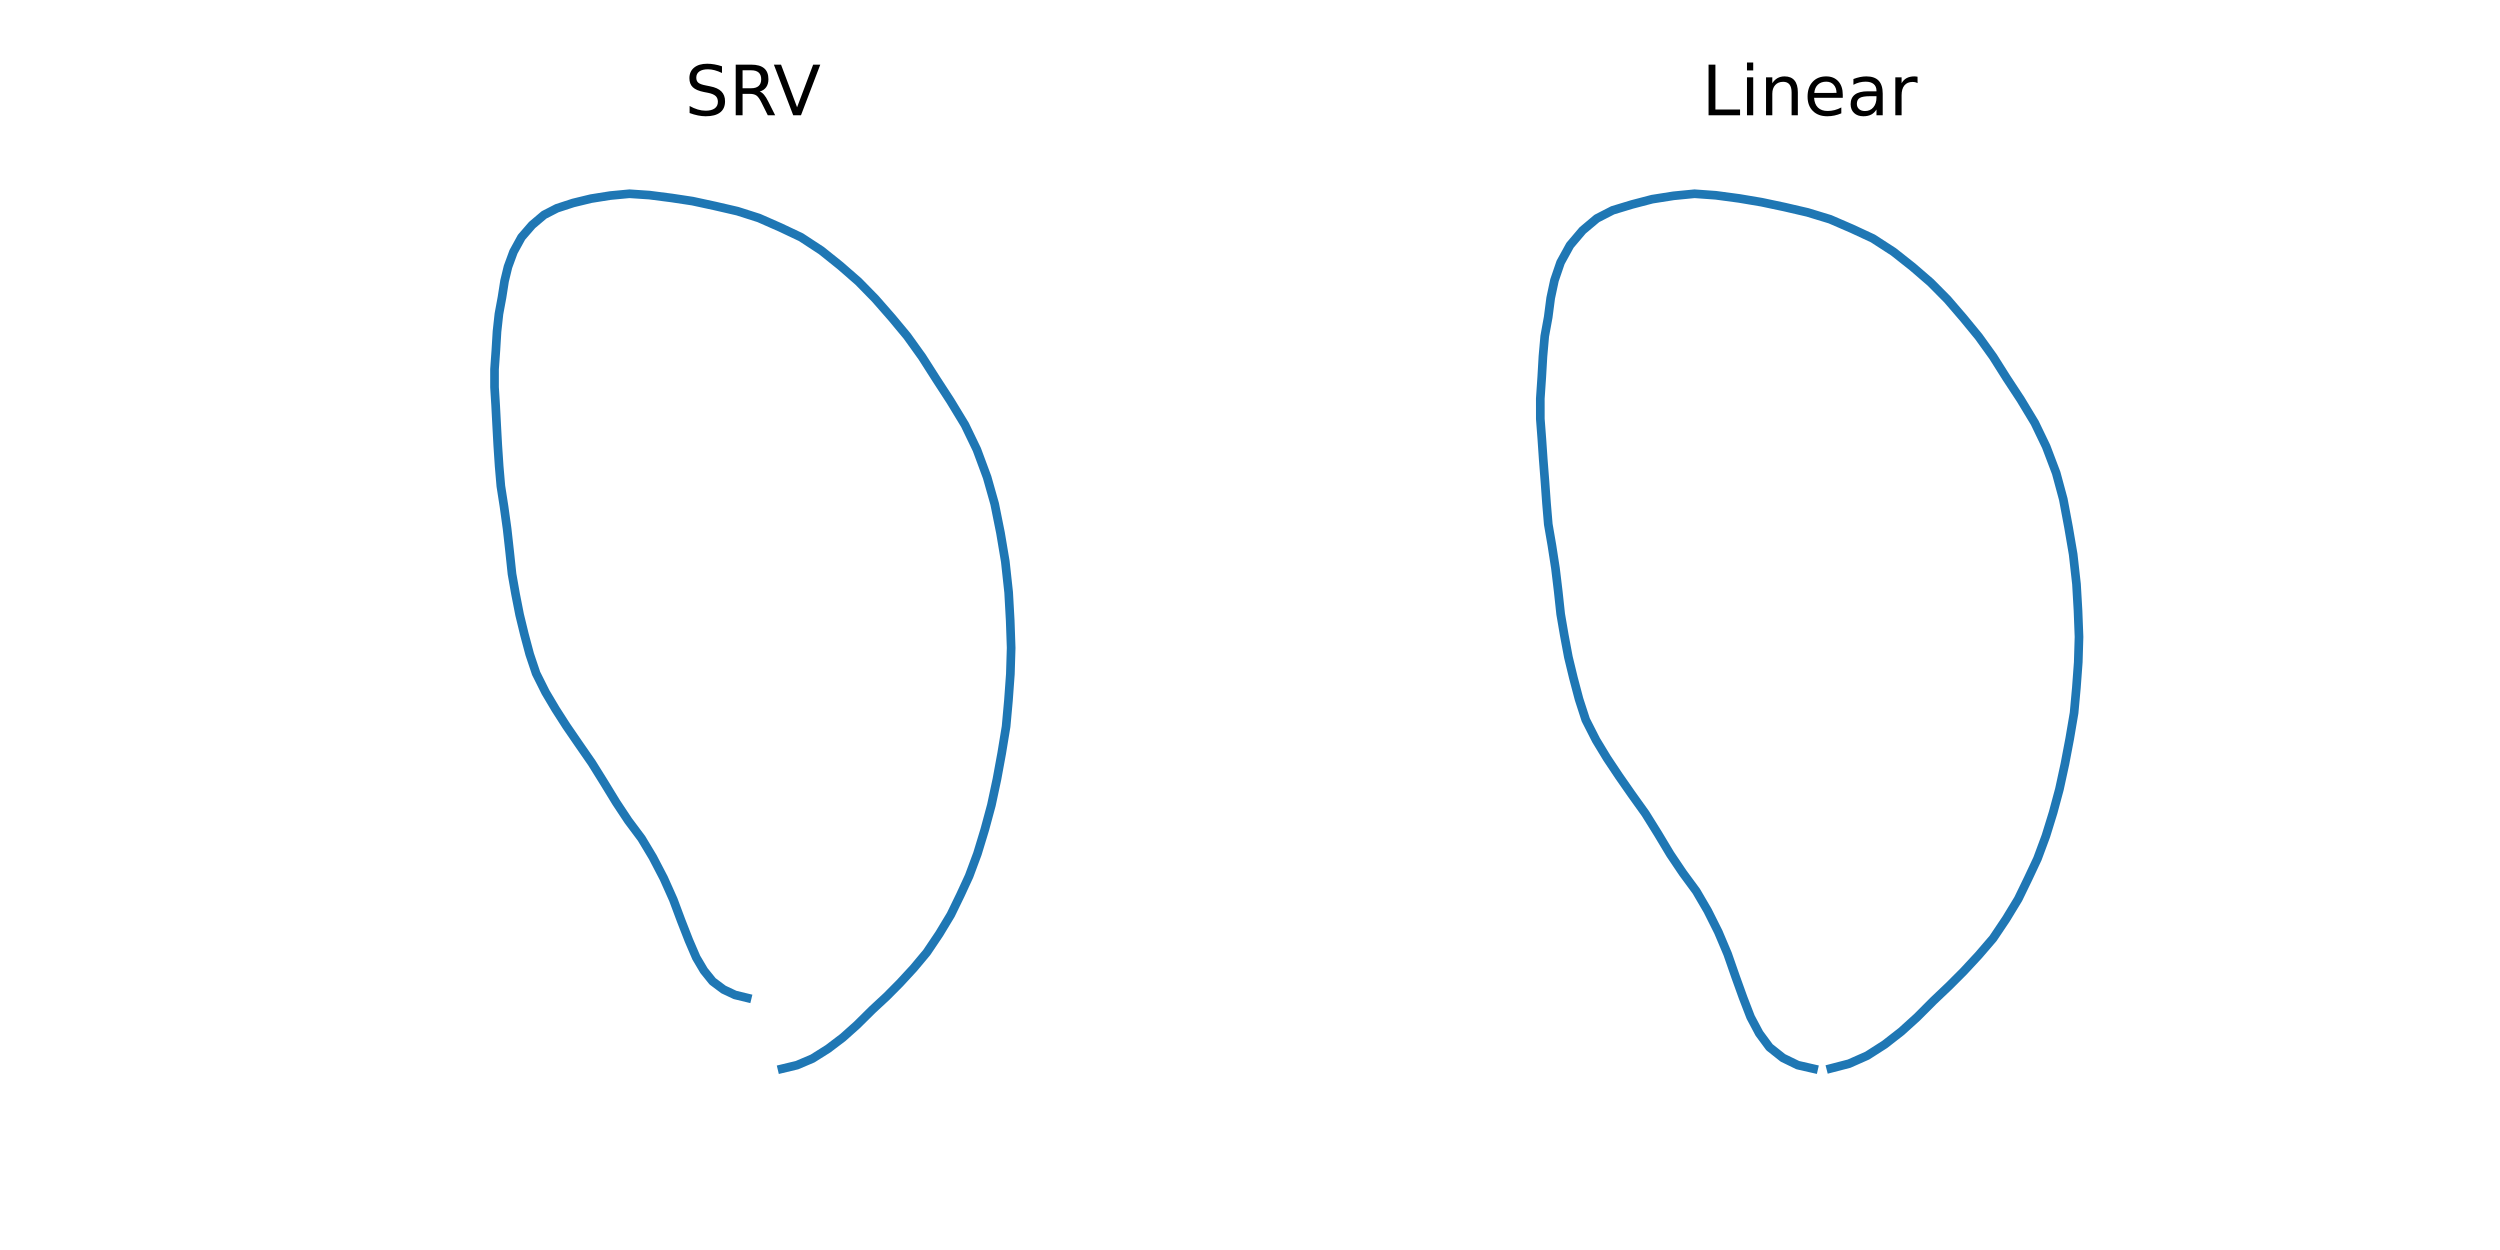
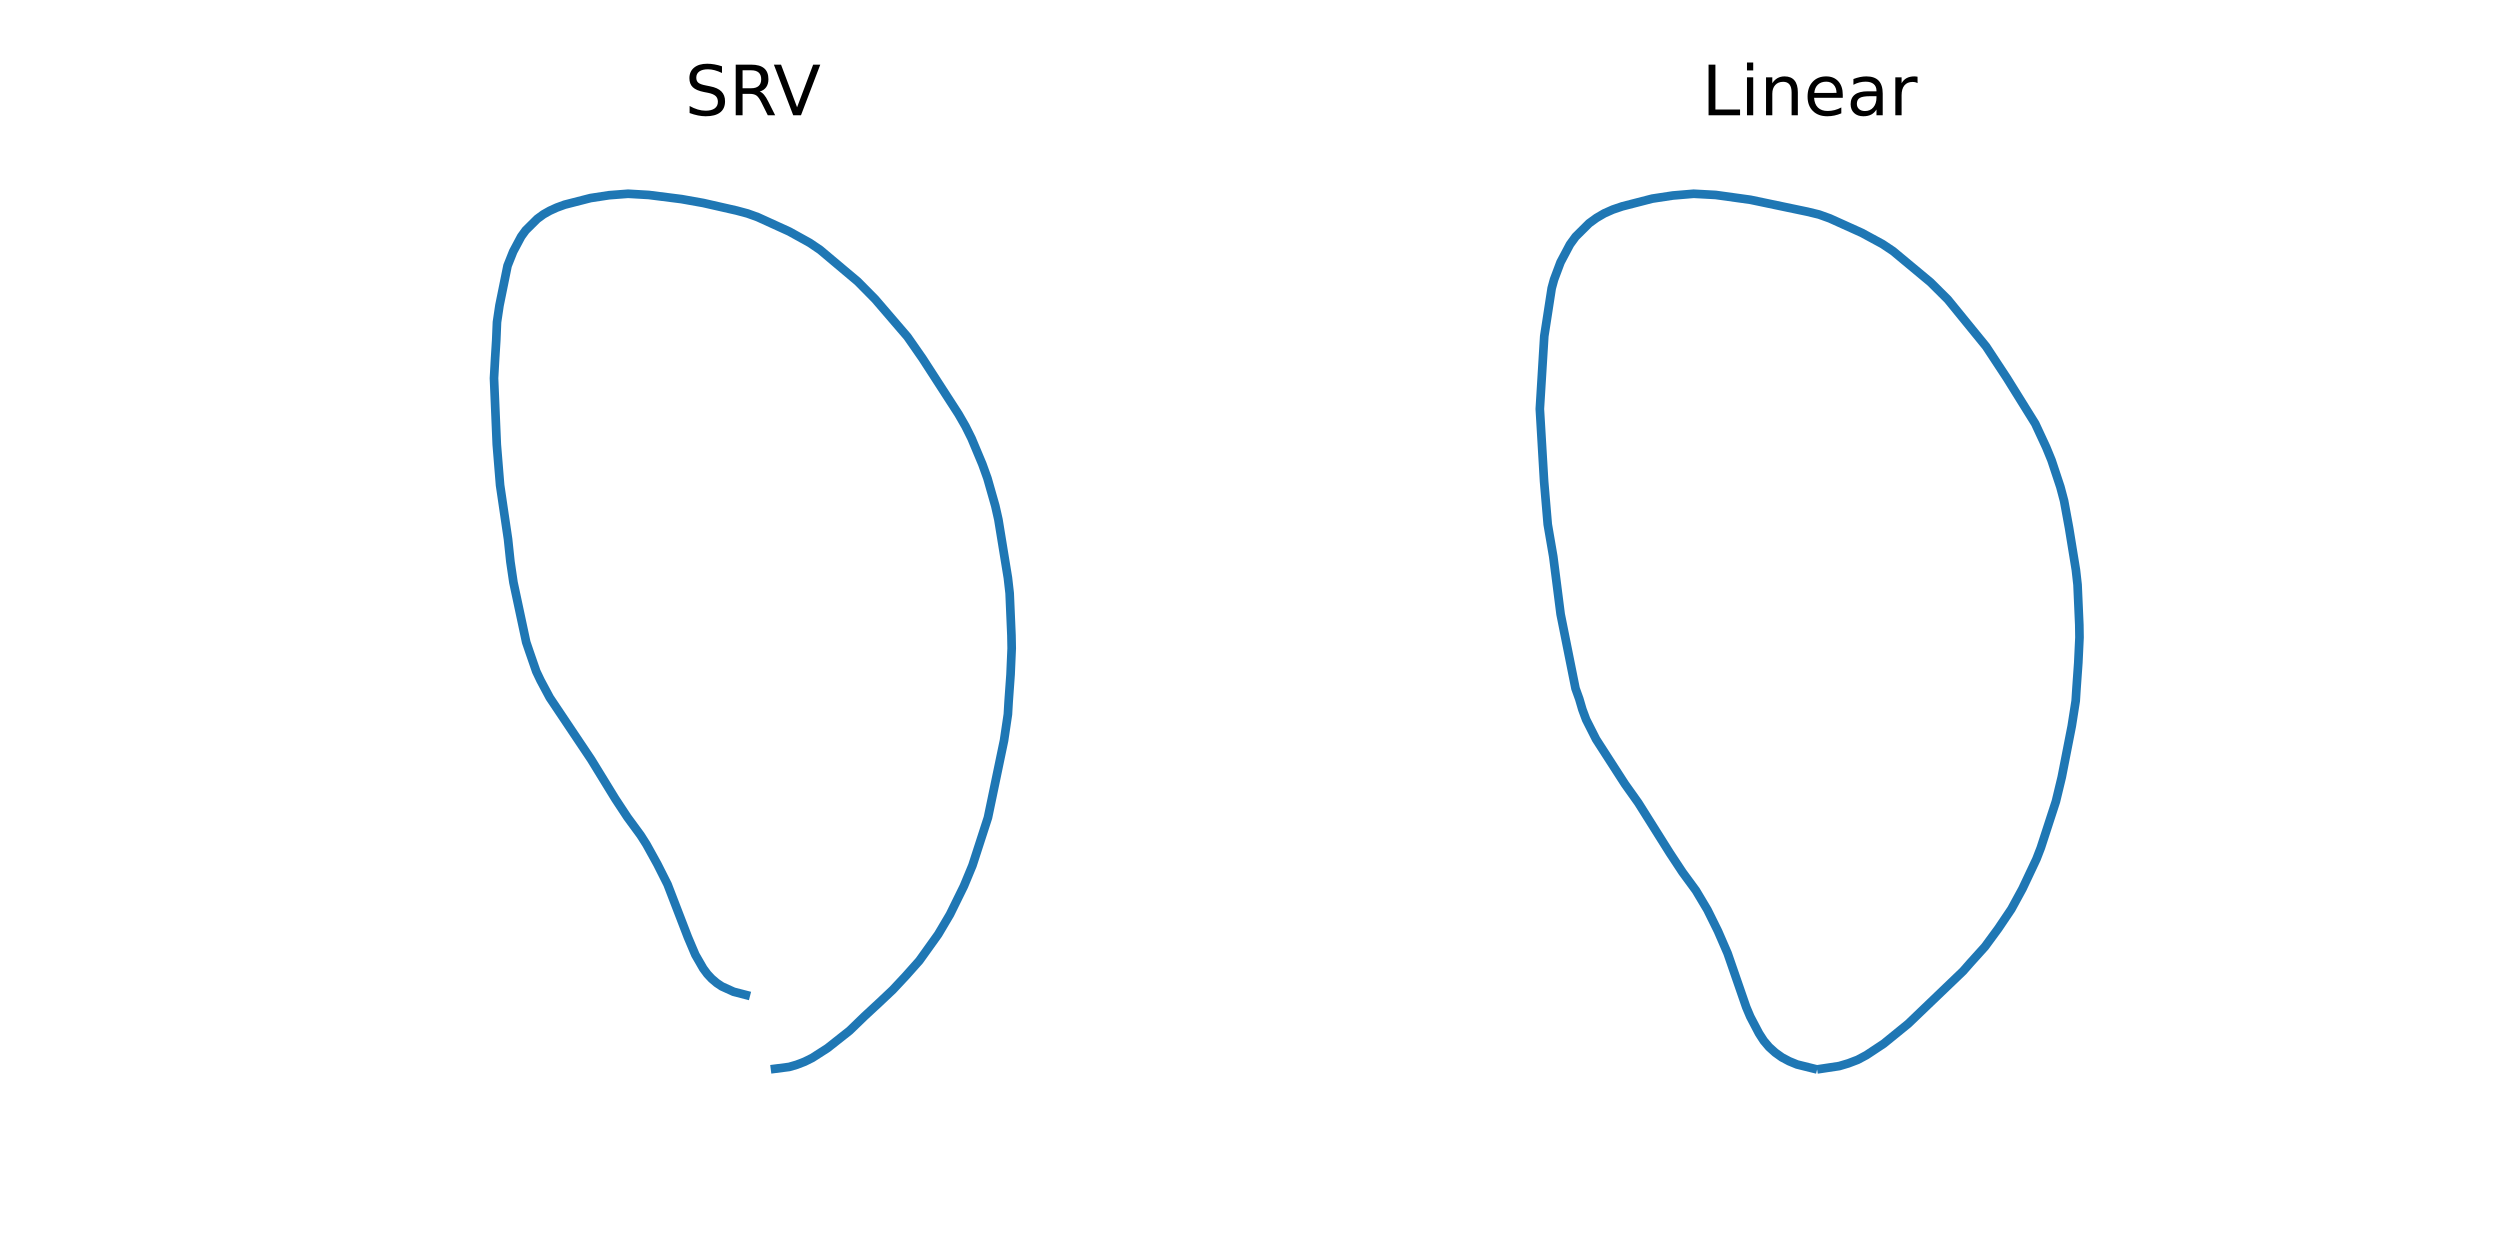
<svg xmlns="http://www.w3.org/2000/svg" xmlns:xlink="http://www.w3.org/1999/xlink" width="432pt" height="216pt" viewBox="0 0 432 216" version="1.1">
  <defs>
    <style type="text/css">*{stroke-linejoin: round; stroke-linecap: butt}</style>
  </defs>
  <g id="figure_1">
    <g id="patch_1">
      <path d="M 0 216  L 432 216  L 432 0  L 0 0  z " style="fill: #ffffff" />
    </g>
    <g id="axes_1">
      <g id="line2d_1">
-         <path d="M 129.107 172.433  L 127.013 171.926  L 125.02 170.986  L 123.137 169.577  L 121.64 167.716  L 120.314 165.47  L 119.034 162.493  L 117.69 159.053  L 116.351 155.462  L 114.697 151.758  L 112.805 148.126  L 110.854 144.875  L 108.559 141.801  L 106.486 138.671  L 104.392 135.243  L 102.261 131.821  L 99.891 128.4  L 97.852 125.428  L 95.997 122.531  L 94.278 119.633  L 92.642 116.361  L 91.531 113.053  L 90.609 109.602  L 89.791 106.234  L 89.087 102.65  L 88.475 99.178  L 88.072 95.363  L 87.624 91.342  L 87.098 87.543  L 86.547 83.997  L 86.253 80.56  L 86.015 76.976  L 85.824 73.465  L 85.65 70.107  L 85.455 66.922  L 85.454 63.81  L 85.688 60.519  L 85.882 57.291  L 86.215 54.254  L 86.746 51.375  L 87.189 48.549  L 87.779 46.111  L 88.731 43.517  L 90.112 41  L 91.942 38.887  L 94.013 37.132  L 96.24 35.987  L 99.039 35.073  L 102.134 34.323  L 105.445 33.796  L 108.764 33.48  L 112.205 33.711  L 116.052 34.205  L 119.671 34.753  L 123.534 35.588  L 127.432 36.489  L 131.137 37.672  L 134.86 39.31  L 138.419 40.995  L 141.936 43.299  L 145.206 45.921  L 148.337 48.651  L 151.246 51.623  L 154.134 54.924  L 156.765 58.089  L 159.345 61.686  L 161.759 65.472  L 164.226 69.267  L 166.749 73.426  L 168.806 77.696  L 170.579 82.482  L 171.88 87.081  L 172.885 92.082  L 173.713 97.011  L 174.295 102.371  L 174.563 107.227  L 174.727 111.95  L 174.591 116.47  L 174.259 121.052  L 173.853 125.539  L 173.092 130.171  L 172.274 134.626  L 171.312 139.124  L 170.178 143.323  L 168.903 147.514  L 167.465 151.385  L 165.975 154.618  L 164.298 158.072  L 162.308 161.37  L 160.154 164.576  L 157.878 167.301  L 155.493 169.886  L 153.216 172.181  L 150.723 174.495  L 148.083 177.108  L 145.645 179.287  L 143.077 181.233  L 140.404 182.916  L 137.718 184.059  L 135.133 184.68  " clip-path="url(#p88d8460627)" style="fill: none; stroke: #1f77b4; stroke-width: 1.5; stroke-linecap: square" />
+         <path d="M 128.876 171.921  L 126.774 171.378  L 124.735 170.45  L 123.846 169.856  L 122.977 169.116  L 122.225 168.31  L 121.516 167.351  L 120.156 164.987  L 118.873 161.963  L 115.356 152.828  L 113.592 149.324  L 111.708 145.917  L 110.698 144.326  L 108.41 141.205  L 106.323 138.038  L 102.159 131.247  L 94.996 120.551  L 93.408 117.579  L 92.663 116.014  L 91.511 112.684  L 90.928 110.971  L 88.723 100.636  L 88.196 97.053  L 87.786 93.157  L 86.416 83.855  L 85.844 76.818  L 85.363 65.36  L 85.548 62.022  L 85.746 58.869  L 85.878 55.672  L 86.308 52.776  L 87.702 45.925  L 88.68 43.467  L 90.06 40.878  L 90.844 39.797  L 92.844 37.816  L 93.904 37.04  L 95.002 36.419  L 96.208 35.869  L 97.581 35.368  L 102.042 34.225  L 105.239 33.736  L 108.533 33.48  L 112.096 33.688  L 117.762 34.404  L 121.534 35.077  L 127.268 36.379  L 129.178 36.891  L 130.941 37.526  L 136.38 40.003  L 139.926 41.967  L 141.718 43.182  L 148.213 48.645  L 151.23 51.7  L 156.812 58.2  L 159.41 61.932  L 164.341 69.561  L 165.639 71.572  L 166.842 73.667  L 167.885 75.76  L 169.758 80.23  L 170.633 82.661  L 171.989 87.422  L 172.521 89.777  L 174.162 99.835  L 174.468 102.52  L 174.777 109.777  L 174.819 112.028  L 174.624 116.574  L 174.295 121.176  L 174.164 123.432  L 173.497 127.951  L 170.717 141.284  L 168.039 149.552  L 166.56 153.12  L 164.155 158.013  L 162.119 161.456  L 158.865 166.002  L 156.522 168.634  L 154.282 171.033  L 151.944 173.239  L 149.364 175.628  L 146.808 178.103  L 142.992 181.117  L 140.353 182.809  L 139.045 183.458  L 137.667 183.989  L 136.37 184.366  L 133.93 184.68  L 133.93 184.68  " clip-path="url(#p23b8d05c93)" style="fill: none; stroke: #1f77b4; stroke-width: 1.5; stroke-linecap: square" />
      </g>
      <g id="text_1">
        <g transform="translate(118.3384 19.92) scale(0.12 -0.12)">
          <defs>
            <path id="DejaVuSans-53" d="M 3425 4513  L 3425 3897  Q 3066 4069 2747 4153  Q 2428 4238 2131 4238  Q 1616 4238 1336 4038  Q 1056 3838 1056 3469  Q 1056 3159 1242 3001  Q 1428 2844 1947 2747  L 2328 2669  Q 3034 2534 3370 2195  Q 3706 1856 3706 1288  Q 3706 609 3251 259  Q 2797 -91 1919 -91  Q 1588 -91 1214 -16  Q 841 59 441 206  L 441 856  Q 825 641 1194 531  Q 1563 422 1919 422  Q 2459 422 2753 634  Q 3047 847 3047 1241  Q 3047 1584 2836 1778  Q 2625 1972 2144 2069  L 1759 2144  Q 1053 2284 737 2584  Q 422 2884 422 3419  Q 422 4038 858 4394  Q 1294 4750 2059 4750  Q 2388 4750 2728 4690  Q 3069 4631 3425 4513  z " transform="scale(0.015625)" />
            <path id="DejaVuSans-52" d="M 2841 2188  Q 3044 2119 3236 1894  Q 3428 1669 3622 1275  L 4263 0  L 3584 0  L 2988 1197  Q 2756 1666 2539 1819  Q 2322 1972 1947 1972  L 1259 1972  L 1259 0  L 628 0  L 628 4666  L 2053 4666  Q 2853 4666 3247 4331  Q 3641 3997 3641 3322  Q 3641 2881 3436 2590  Q 3231 2300 2841 2188  z M 1259 4147  L 1259 2491  L 2053 2491  Q 2509 2491 2742 2702  Q 2975 2913 2975 3322  Q 2975 3731 2742 3939  Q 2509 4147 2053 4147  L 1259 4147  z " transform="scale(0.015625)" />
            <path id="DejaVuSans-56" d="M 1831 0  L 50 4666  L 709 4666  L 2188 738  L 3669 4666  L 4325 4666  L 2547 0  L 1831 0  z " transform="scale(0.015625)" />
          </defs>
          <use xlink:href="#DejaVuSans-53" />
          <use xlink:href="#DejaVuSans-52" x="63.477" />
          <use xlink:href="#DejaVuSans-56" x="127.459" />
        </g>
      </g>
    </g>
    <g id="axes_2">
      <g id="line2d_2">
-         <path d="M 313.394 184.68  L 310.653 184.054  L 308.087 182.804  L 305.768 180.964  L 303.999 178.567  L 302.509 175.761  L 301.207 172.392  L 299.867 168.666  L 298.536 164.848  L 296.93 161.048  L 295.081 157.359  L 293.118 153.999  L 290.776 150.814  L 288.615 147.6  L 286.52 144.105  L 284.331 140.59  L 281.892 137.179  L 279.738 134.085  L 277.696 131.023  L 275.807 127.905  L 274.013 124.38  L 272.862 120.831  L 271.883 117.127  L 271.015 113.539  L 270.306 109.744  L 269.684 106.114  L 269.264 102.219  L 268.783 98.197  L 268.173 94.261  L 267.543 90.596  L 267.237 86.966  L 266.968 83.208  L 266.676 79.457  L 266.432 75.882  L 266.169 72.401  L 266.165 68.879  L 266.414 65.182  L 266.621 61.59  L 266.93 58.092  L 267.529 54.807  L 267.959 51.504  L 268.611 48.444  L 269.667 45.349  L 271.298 42.384  L 273.479 39.812  L 275.938 37.747  L 278.674 36.341  L 282 35.332  L 285.493 34.419  L 289.192 33.836  L 292.812 33.48  L 296.504 33.746  L 300.529 34.285  L 304.4 34.939  L 308.371 35.779  L 312.355 36.704  L 316.235 37.887  L 320.022 39.526  L 323.638 41.207  L 327.196 43.512  L 330.486 46.114  L 333.607 48.808  L 336.52 51.749  L 339.331 55.02  L 341.928 58.184  L 344.418 61.649  L 346.734 65.321  L 349.172 69.033  L 351.61 73.073  L 353.58 77.169  L 355.314 81.746  L 356.538 86.275  L 357.444 91.111  L 358.242 95.783  L 358.817 100.94  L 359.082 105.549  L 359.253 110.062  L 359.123 114.432  L 358.799 118.828  L 358.403 123.18  L 357.642 127.665  L 356.821 131.985  L 355.872 136.358  L 354.781 140.408  L 353.526 144.472  L 352.074 148.385  L 350.478 151.789  L 348.752 155.35  L 346.661 158.79  L 344.411 162.146  L 341.921 165.044  L 339.327 167.844  L 336.824 170.352  L 334.099 172.941  L 331.264 175.783  L 328.552 178.24  L 325.676 180.483  L 322.655 182.414  L 319.52 183.803  L 316.368 184.62  " clip-path="url(#p9d52339185)" style="fill: none; stroke: #1f77b4; stroke-width: 1.5; stroke-linecap: square" />
+         <path d="M 313.272 184.623  L 310.521 183.939  L 309.16 183.376  L 307.915 182.713  L 306.764 181.891  L 305.69 180.921  L 304.78 179.845  L 303.963 178.578  L 302.446 175.687  L 301.748 174.037  L 298.528 164.727  L 296.867 160.901  L 295.044 157.215  L 293.062 153.891  L 290.73 150.711  L 288.555 147.413  L 283.103 138.738  L 280.783 135.475  L 275.8 127.742  L 274.084 124.352  L 273.431 122.591  L 272.902 120.784  L 272.247 118.962  L 269.676 106.14  L 268.403 96.166  L 267.449 90.621  L 266.821 83.211  L 266.083 70.667  L 266.85 58.092  L 268.13 49.807  L 268.538 48.314  L 269.66 45.319  L 271.289 42.243  L 272.262 40.903  L 274.6 38.582  L 275.874 37.657  L 277.217 36.871  L 278.7 36.212  L 280.322 35.661  L 285.514 34.324  L 289.057 33.785  L 292.664 33.48  L 296.469 33.687  L 302.477 34.522  L 312.332 36.586  L 314.334 37.071  L 316.186 37.738  L 321.717 40.235  L 325.294 42.172  L 327.11 43.386  L 333.595 48.78  L 336.579 51.752  L 343.199 59.874  L 346.794 65.334  L 351.689 73.21  L 353.583 77.285  L 354.504 79.53  L 356.037 84.148  L 356.671 86.534  L 357.532 91.219  L 358.716 98.498  L 359.001 101.045  L 359.303 107.977  L 359.335 110.14  L 359.129 114.534  L 358.817 118.952  L 358.68 121.104  L 357.997 125.47  L 356.271 134.287  L 355.257 138.496  L 352.651 146.503  L 351.901 148.444  L 349.479 153.577  L 347.566 157.09  L 345.295 160.463  L 342.995 163.593  L 340.426 166.439  L 339.225 167.81  L 329.733 176.912  L 325.499 180.353  L 322.518 182.326  L 321.005 183.135  L 319.396 183.747  L 317.821 184.216  L 314.738 184.68  L 314.738 184.68  " clip-path="url(#p7a03d6e54c)" style="fill: none; stroke: #1f77b4; stroke-width: 1.5; stroke-linecap: square" />
      </g>
      <g id="text_2">
        <g transform="translate(294.0613 19.92) scale(0.12 -0.12)">
          <defs>
            <path id="DejaVuSans-4c" d="M 628 4666  L 1259 4666  L 1259 531  L 3531 531  L 3531 0  L 628 0  L 628 4666  z " transform="scale(0.015625)" />
            <path id="DejaVuSans-69" d="M 603 3500  L 1178 3500  L 1178 0  L 603 0  L 603 3500  z M 603 4863  L 1178 4863  L 1178 4134  L 603 4134  L 603 4863  z " transform="scale(0.015625)" />
            <path id="DejaVuSans-6e" d="M 3513 2113  L 3513 0  L 2938 0  L 2938 2094  Q 2938 2591 2744 2837  Q 2550 3084 2163 3084  Q 1697 3084 1428 2787  Q 1159 2491 1159 1978  L 1159 0  L 581 0  L 581 3500  L 1159 3500  L 1159 2956  Q 1366 3272 1645 3428  Q 1925 3584 2291 3584  Q 2894 3584 3203 3211  Q 3513 2838 3513 2113  z " transform="scale(0.015625)" />
            <path id="DejaVuSans-65" d="M 3597 1894  L 3597 1613  L 953 1613  Q 991 1019 1311 708  Q 1631 397 2203 397  Q 2534 397 2845 478  Q 3156 559 3463 722  L 3463 178  Q 3153 47 2828 -22  Q 2503 -91 2169 -91  Q 1331 -91 842 396  Q 353 884 353 1716  Q 353 2575 817 3079  Q 1281 3584 2069 3584  Q 2775 3584 3186 3129  Q 3597 2675 3597 1894  z M 3022 2063  Q 3016 2534 2758 2815  Q 2500 3097 2075 3097  Q 1594 3097 1305 2825  Q 1016 2553 972 2059  L 3022 2063  z " transform="scale(0.015625)" />
            <path id="DejaVuSans-61" d="M 2194 1759  Q 1497 1759 1228 1600  Q 959 1441 959 1056  Q 959 750 1161 570  Q 1363 391 1709 391  Q 2188 391 2477 730  Q 2766 1069 2766 1631  L 2766 1759  L 2194 1759  z M 3341 1997  L 3341 0  L 2766 0  L 2766 531  Q 2569 213 2275 61  Q 1981 -91 1556 -91  Q 1019 -91 701 211  Q 384 513 384 1019  Q 384 1609 779 1909  Q 1175 2209 1959 2209  L 2766 2209  L 2766 2266  Q 2766 2663 2505 2880  Q 2244 3097 1772 3097  Q 1472 3097 1187 3025  Q 903 2953 641 2809  L 641 3341  Q 956 3463 1253 3523  Q 1550 3584 1831 3584  Q 2591 3584 2966 3190  Q 3341 2797 3341 1997  z " transform="scale(0.015625)" />
            <path id="DejaVuSans-72" d="M 2631 2963  Q 2534 3019 2420 3045  Q 2306 3072 2169 3072  Q 1681 3072 1420 2755  Q 1159 2438 1159 1844  L 1159 0  L 581 0  L 581 3500  L 1159 3500  L 1159 2956  Q 1341 3275 1631 3429  Q 1922 3584 2338 3584  Q 2397 3584 2469 3576  Q 2541 3569 2628 3553  L 2631 2963  z " transform="scale(0.015625)" />
          </defs>
          <use xlink:href="#DejaVuSans-4c" />
          <use xlink:href="#DejaVuSans-69" x="55.713" />
          <use xlink:href="#DejaVuSans-6e" x="83.496" />
          <use xlink:href="#DejaVuSans-65" x="146.875" />
          <use xlink:href="#DejaVuSans-61" x="208.398" />
          <use xlink:href="#DejaVuSans-72" x="269.678" />
        </g>
      </g>
    </g>
  </g>
  <defs>
-     <clipPath id="p88d8460627">
+     <clipPath id="p23b8d05c93">
      <rect x="54" y="25.92" width="152.182" height="166.32" />
    </clipPath>
-     <clipPath id="p9d52339185">
+     <clipPath id="p7a03d6e54c">
      <rect x="236.618" y="25.92" width="152.182" height="166.32" />
    </clipPath>
  </defs>
</svg>
